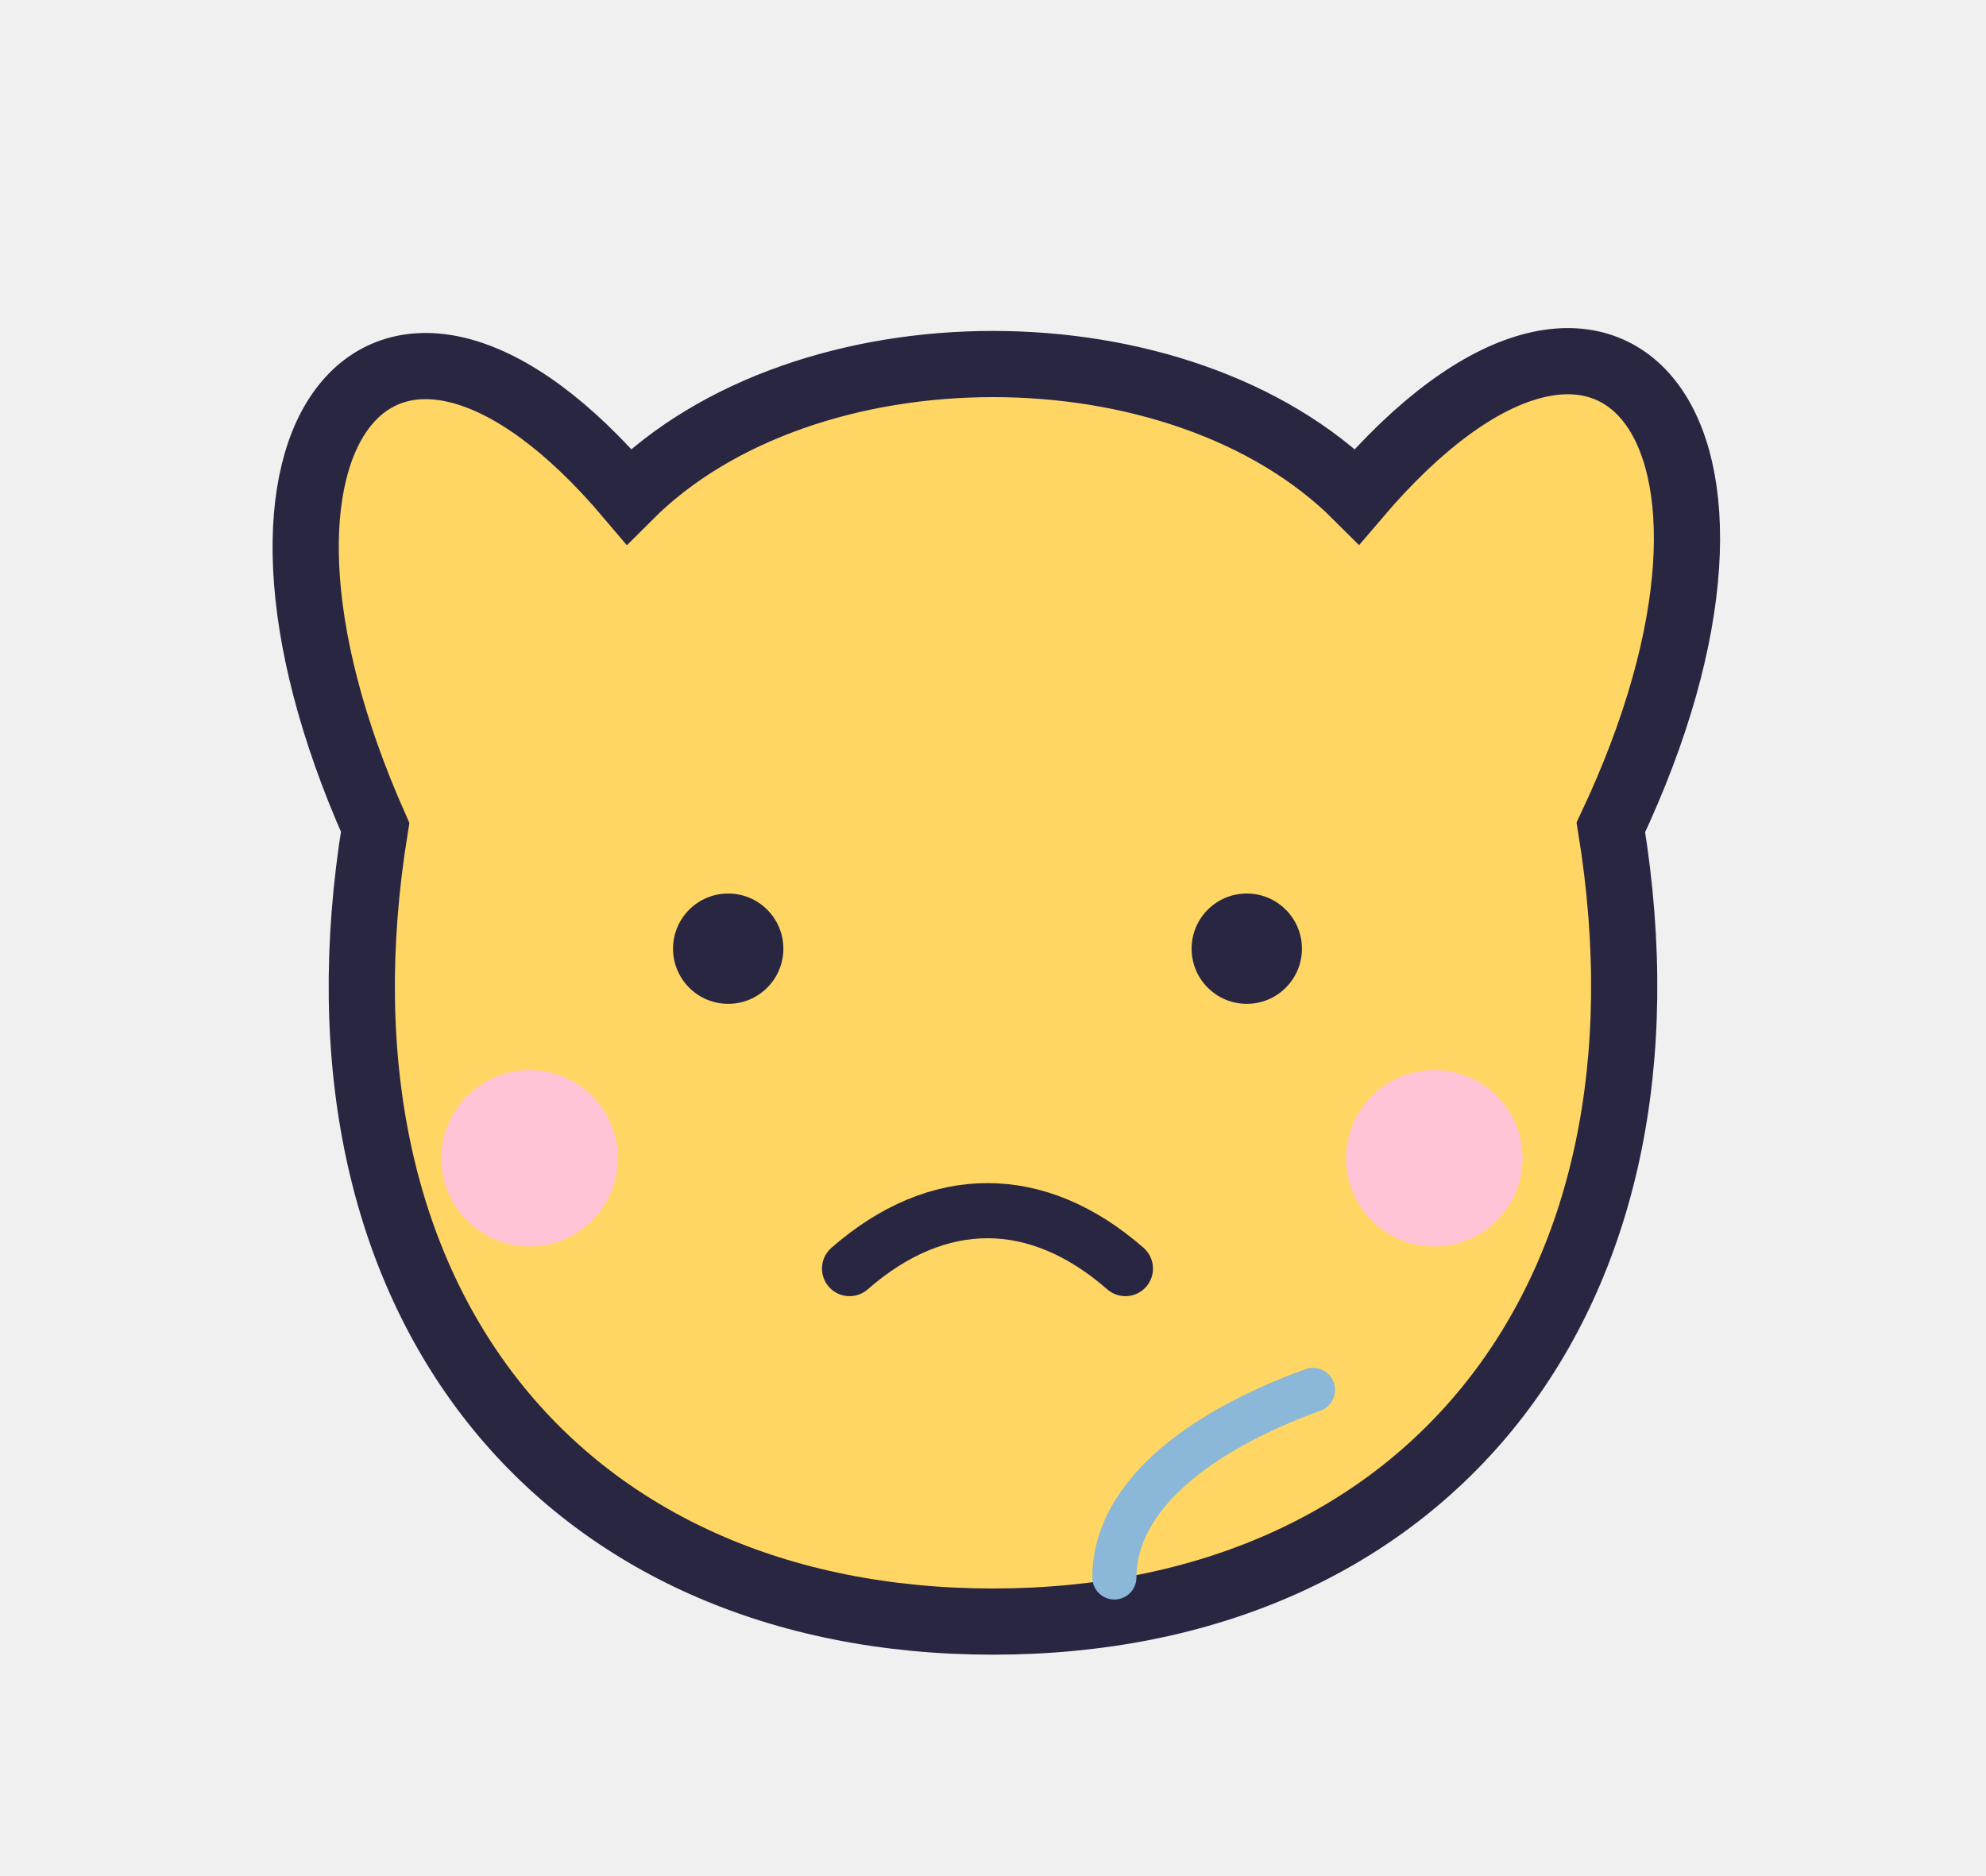
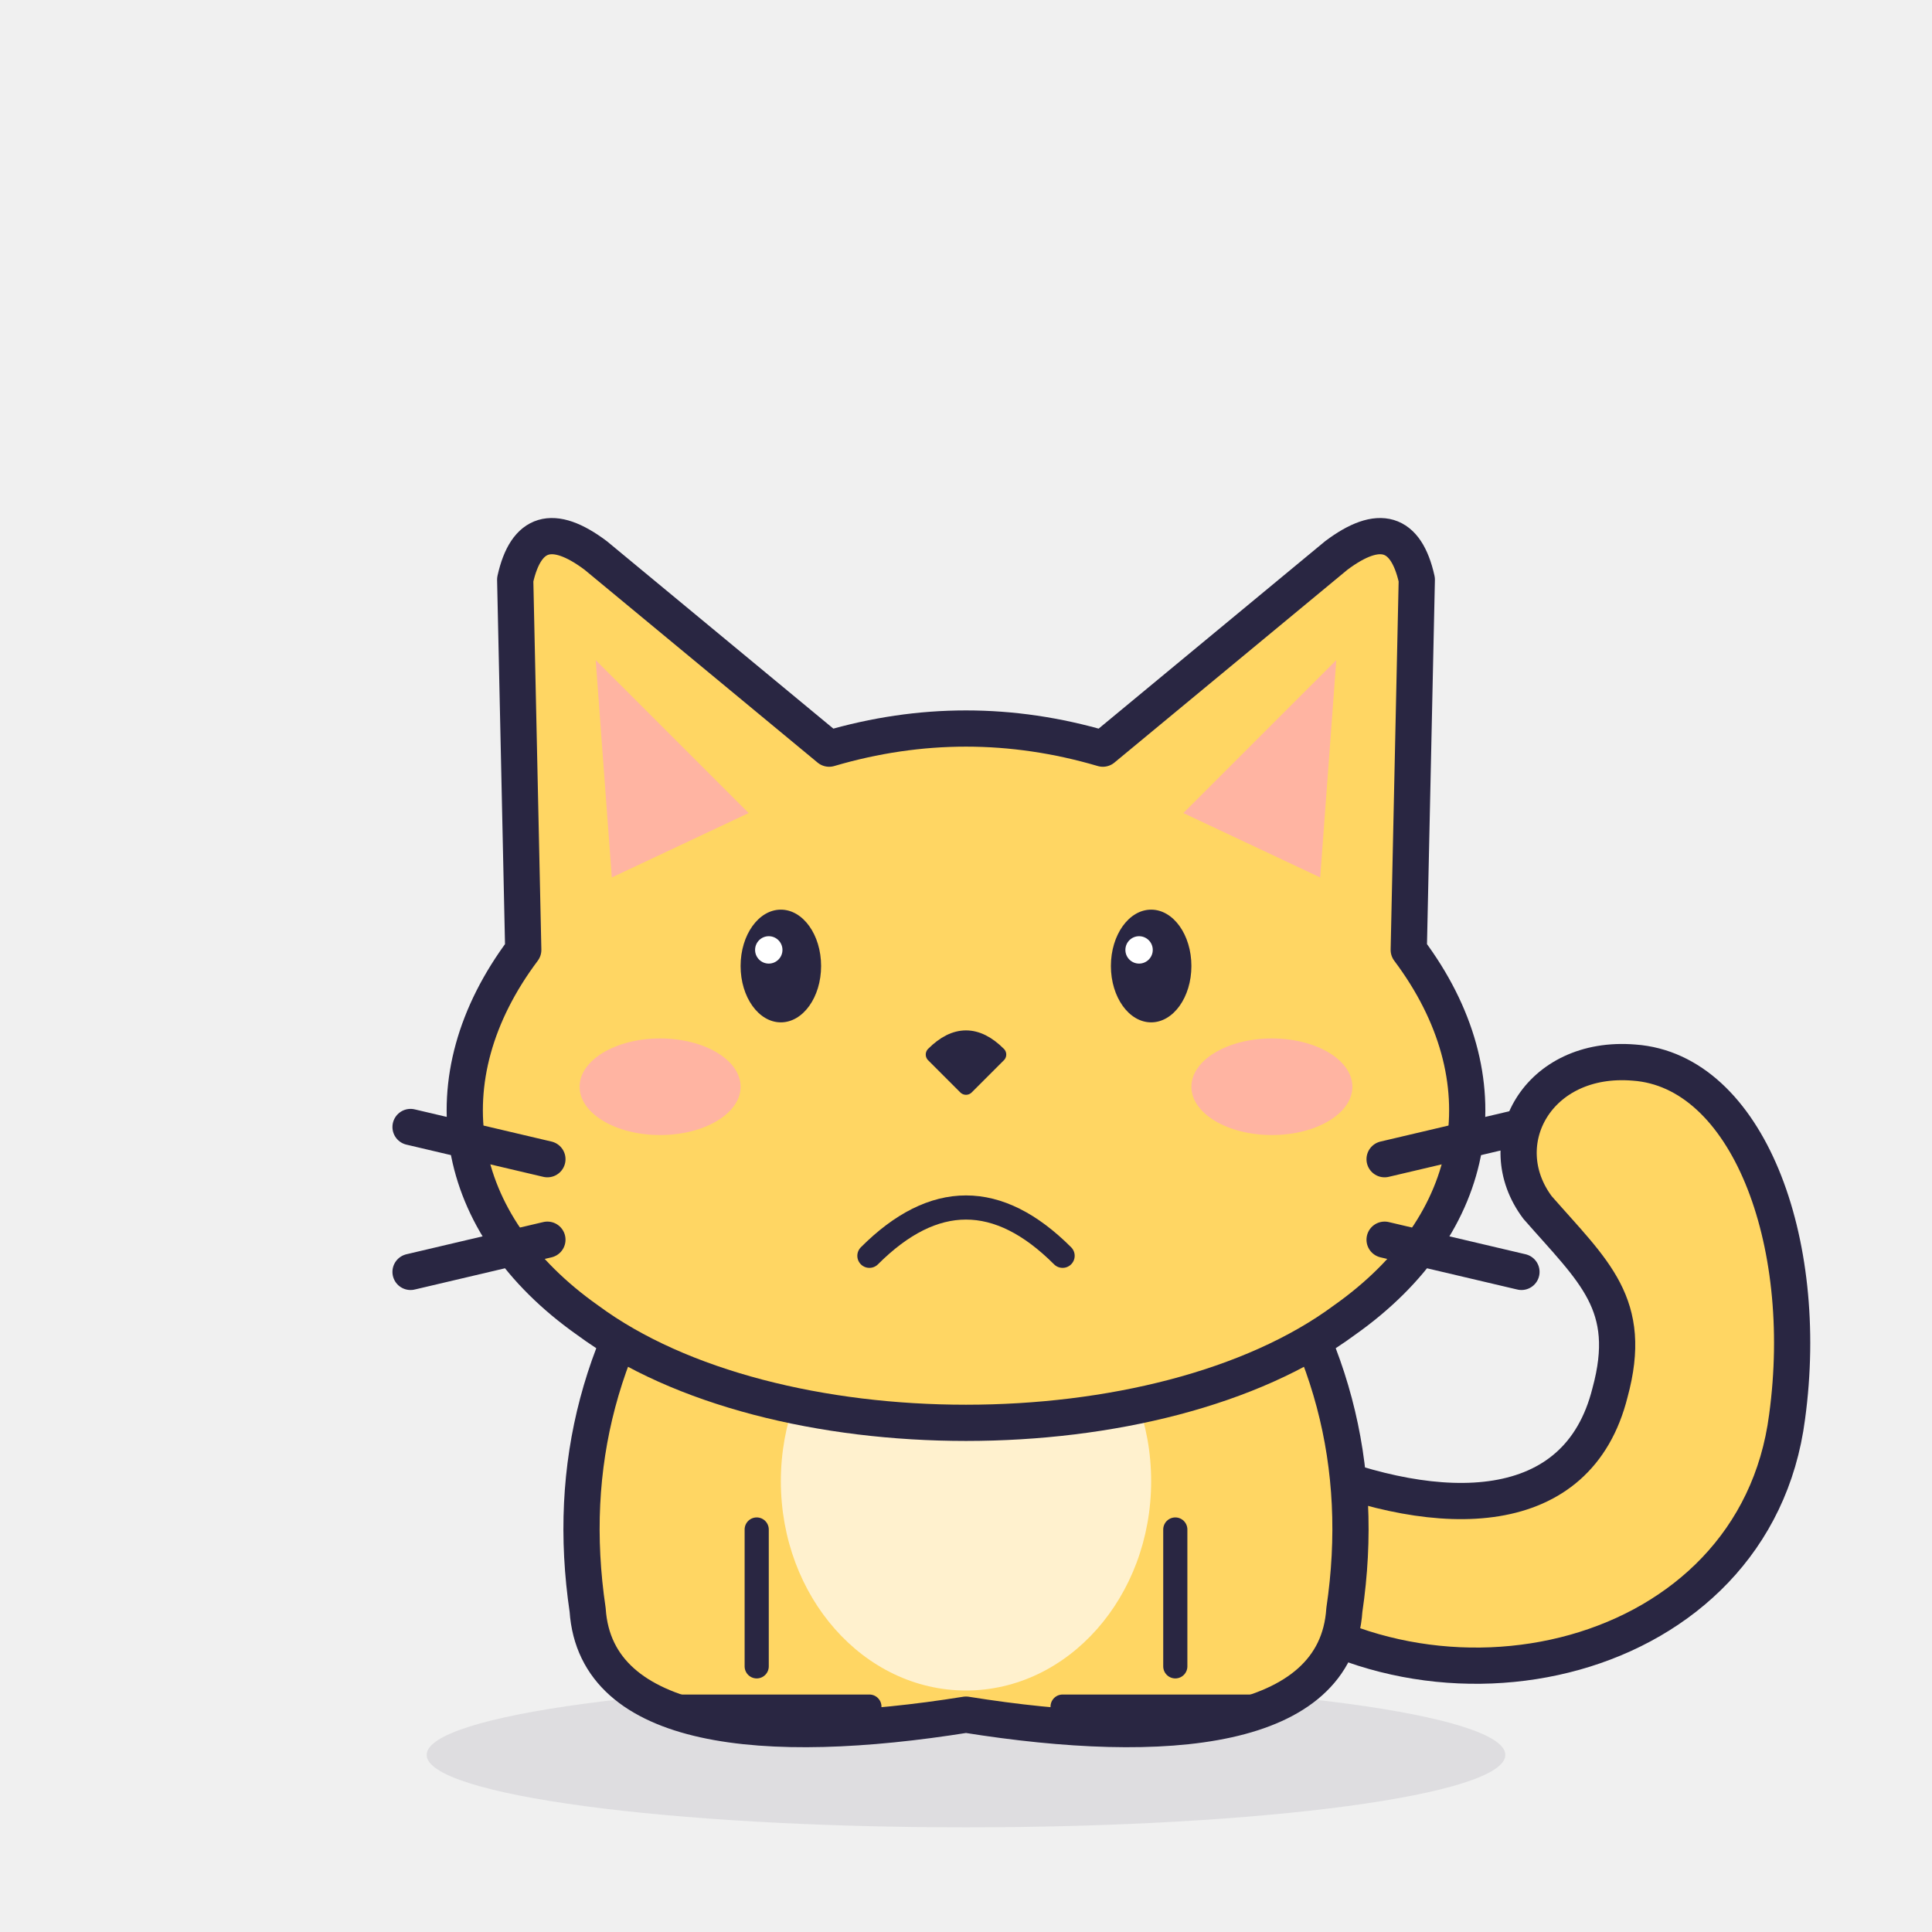
- <svg xmlns="http://www.w3.org/2000/svg" viewBox="0 0 180 170">
-   <path d="M34 75C18 39 35 19 57 45c16-16 50-16 66 0 23-27 40-6 23 30 7 43-17 72-56 72S27 118 34 75Z" fill="#ffd663" stroke="#292642" stroke-width="6" />
-   <circle cx="66" cy="86" r="5" fill="#292642" />
-   <circle cx="113" cy="86" r="5" fill="#292642" />
-   <path d="M77 115c8-7 17-7 25 0" fill="none" stroke="#292642" stroke-width="5" stroke-linecap="round" />
-   <circle cx="48" cy="105" r="8" fill="#ffc3d5" />
-   <circle cx="130" cy="105" r="8" fill="#ffc3d5" />
-   <path d="M119 126c-11 4-18 10-18 17" fill="none" stroke="#8bb7d9" stroke-width="4" stroke-linecap="round" />
+ <svg xmlns="http://www.w3.org/2000/svg" viewBox="0 0 240 240" role="img" aria-label="A hungry companion with a worried expression">
+   <g stroke="#292642" stroke-width="4.5" stroke-linecap="round" stroke-linejoin="round">
+     <ellipse cx="120" cy="218" rx="67" ry="9" fill="#292642" opacity=".09" stroke="none" />
+     <path d="M155 197c23 19 63 10 67-21 3-22-5-43-19-44-12-1-18 10-12 18 7 8 12 12 9 23-4 16-21 16-38 9Z" fill="#ffd663" />
+     <path d="M86 151q-17 22-13 49c1 15 22 17 47 13 25 4 46 2 47-13q4-27-13-49" fill="#ffd663" />
+     <ellipse cx="120" cy="184" rx="23" ry="26" fill="#fff1ce" stroke="none" />
+     <path d="M94 190v17m52-17v17M83 212h25m24 0h25" fill="none" stroke-width="3" />
+     <path d="M65 118 64 72q2-9 10-3l29 24q17-5 34 0l29-24q8-6 10 3l-1 46c12 16 9 34-8 46-23 17-71 17-94 0-17-12-20-30-8-46Z" fill="#ffd663" />
+     <path d="m74 82 2 27 17-8Zm92 0-2 27-17-8Z" fill="#ffb4a2" stroke="none" />
+     <g transform="translate(0 16)">
+       <g fill="#292642" stroke="none">
+         <ellipse cx="97" cy="104" rx="5" ry="7" />
+         <ellipse cx="143" cy="104" rx="5" ry="7" />
+         <circle cx="95.5" cy="102" r="1.7" fill="#fff" />
+         <circle cx="141.5" cy="102" r="1.7" fill="#fff" />
+       </g>
+       <ellipse cx="82" cy="119" rx="10" ry="6" fill="#ffb4a2" stroke="none" />
+       <ellipse cx="158" cy="119" rx="10" ry="6" fill="#ffb4a2" stroke="none" />
+       <path d="M116 115q4-4 8 0l-4 4Z" fill="#292642" stroke-width="2" />
+       <path d="M108 140q12-12 24 0" fill="none" stroke-width="3" />
+       <path d="m68 128-17-4m17 14-17 4m121-14 17-4m-17 14 17 4" fill="none" />
+     </g>
+   </g>
</svg>
